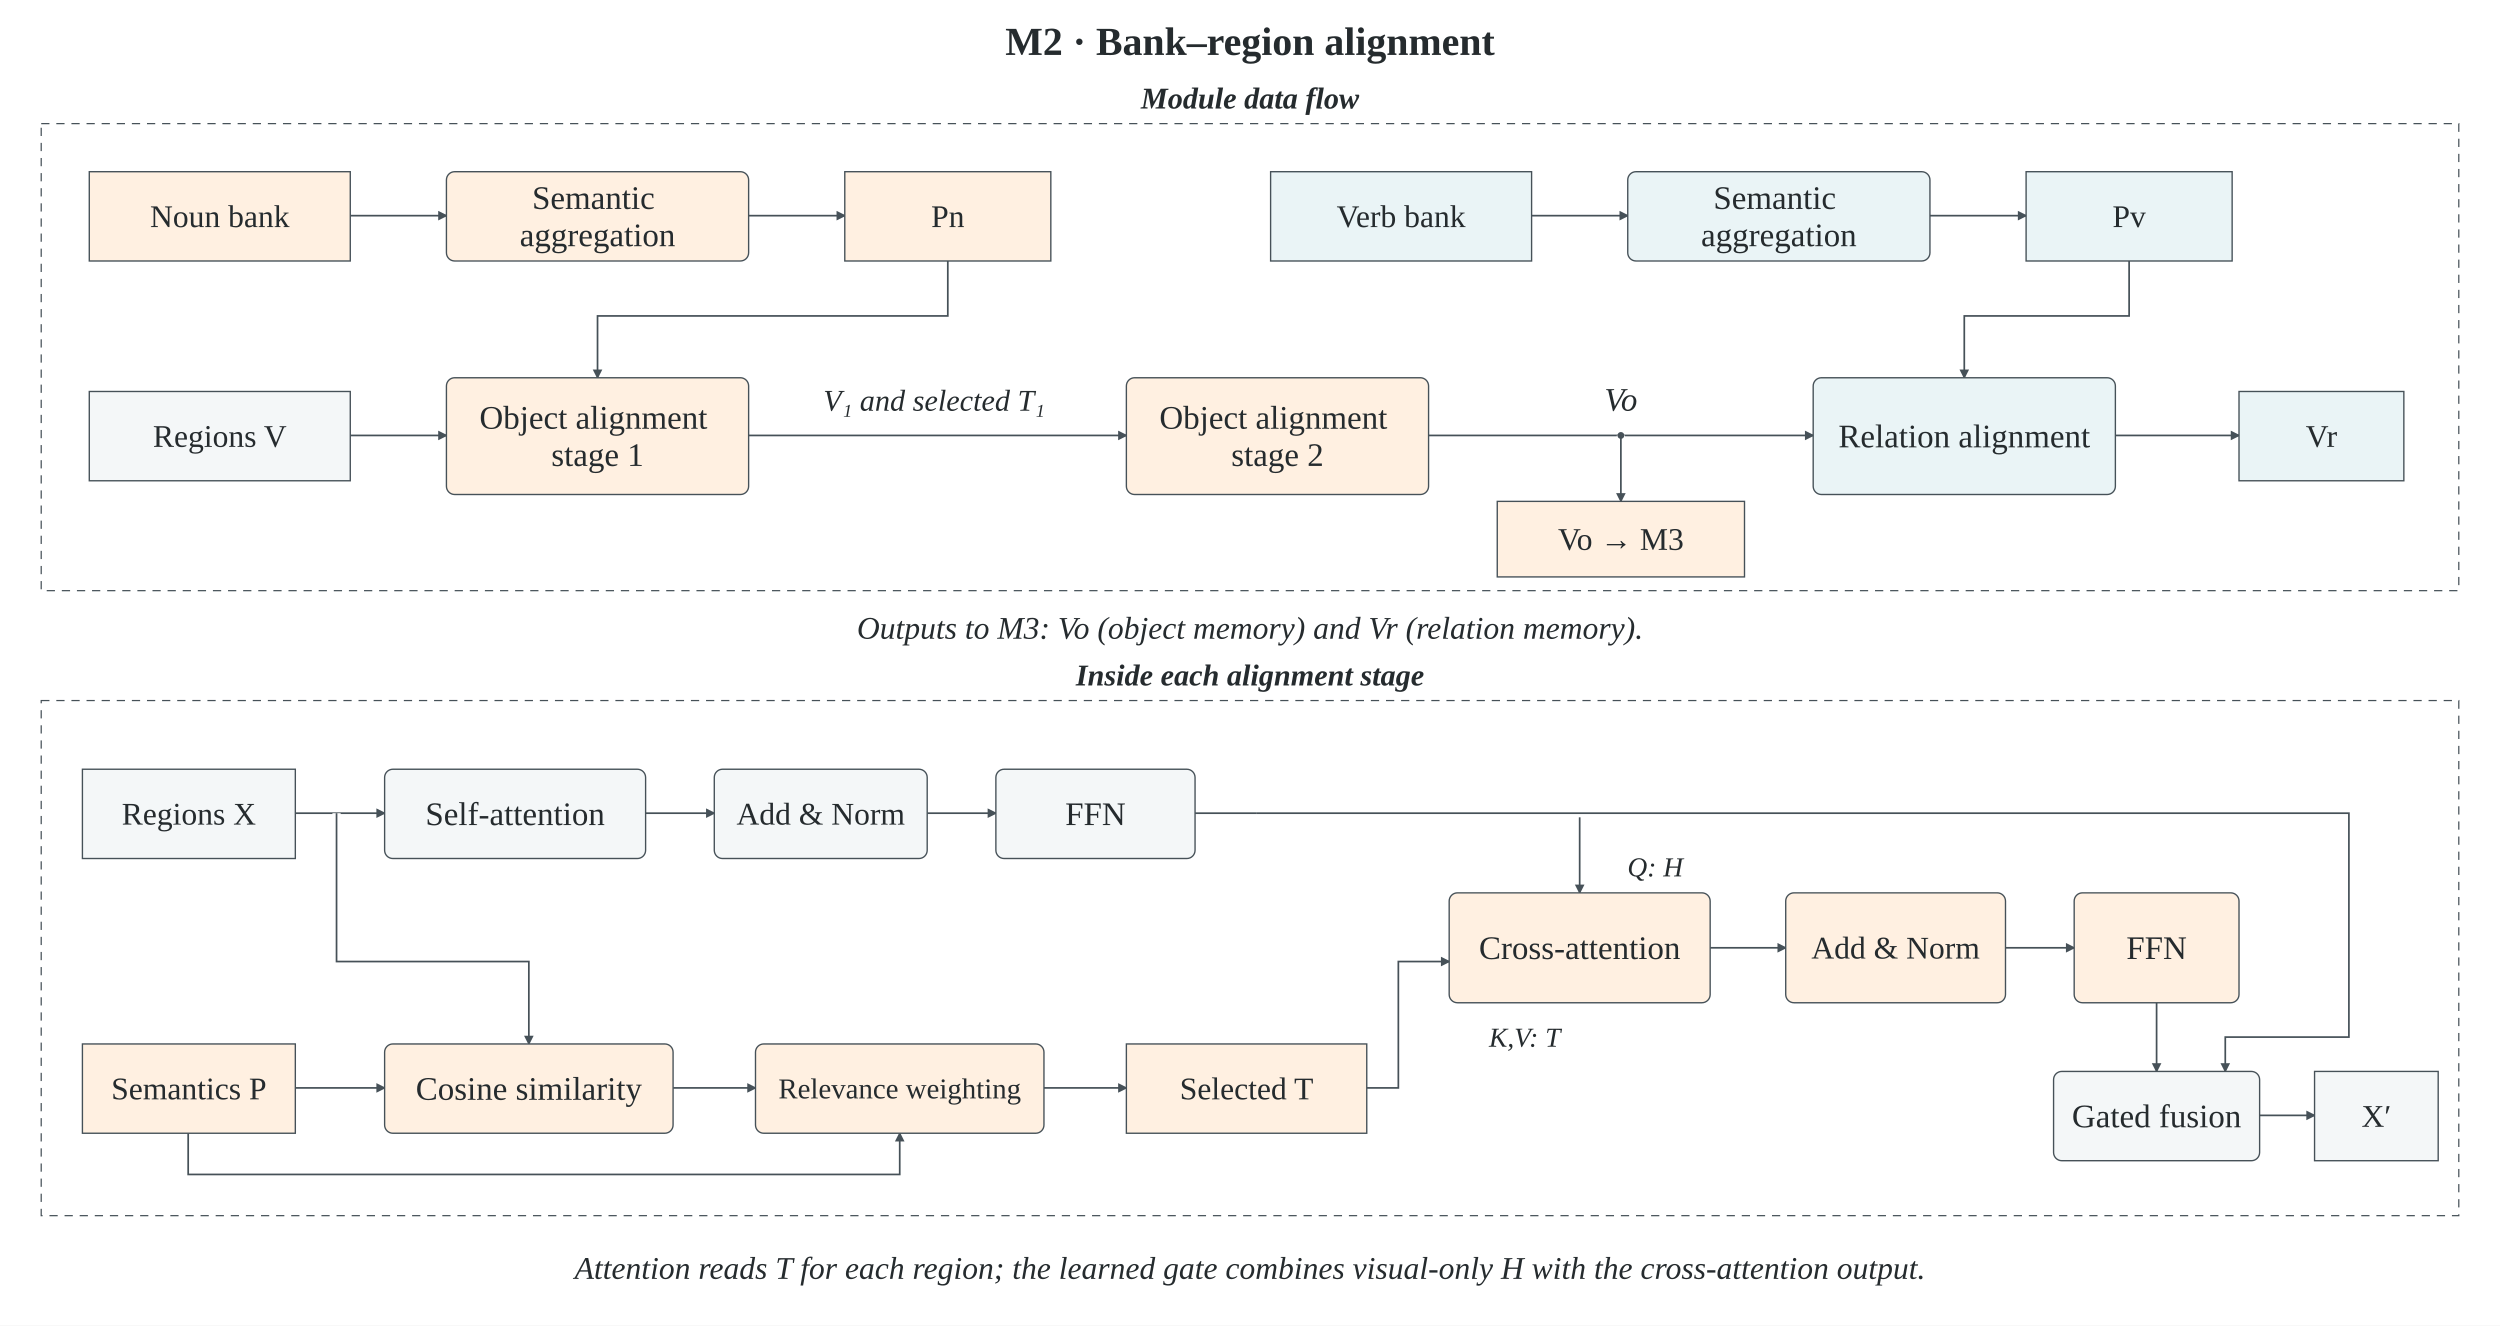
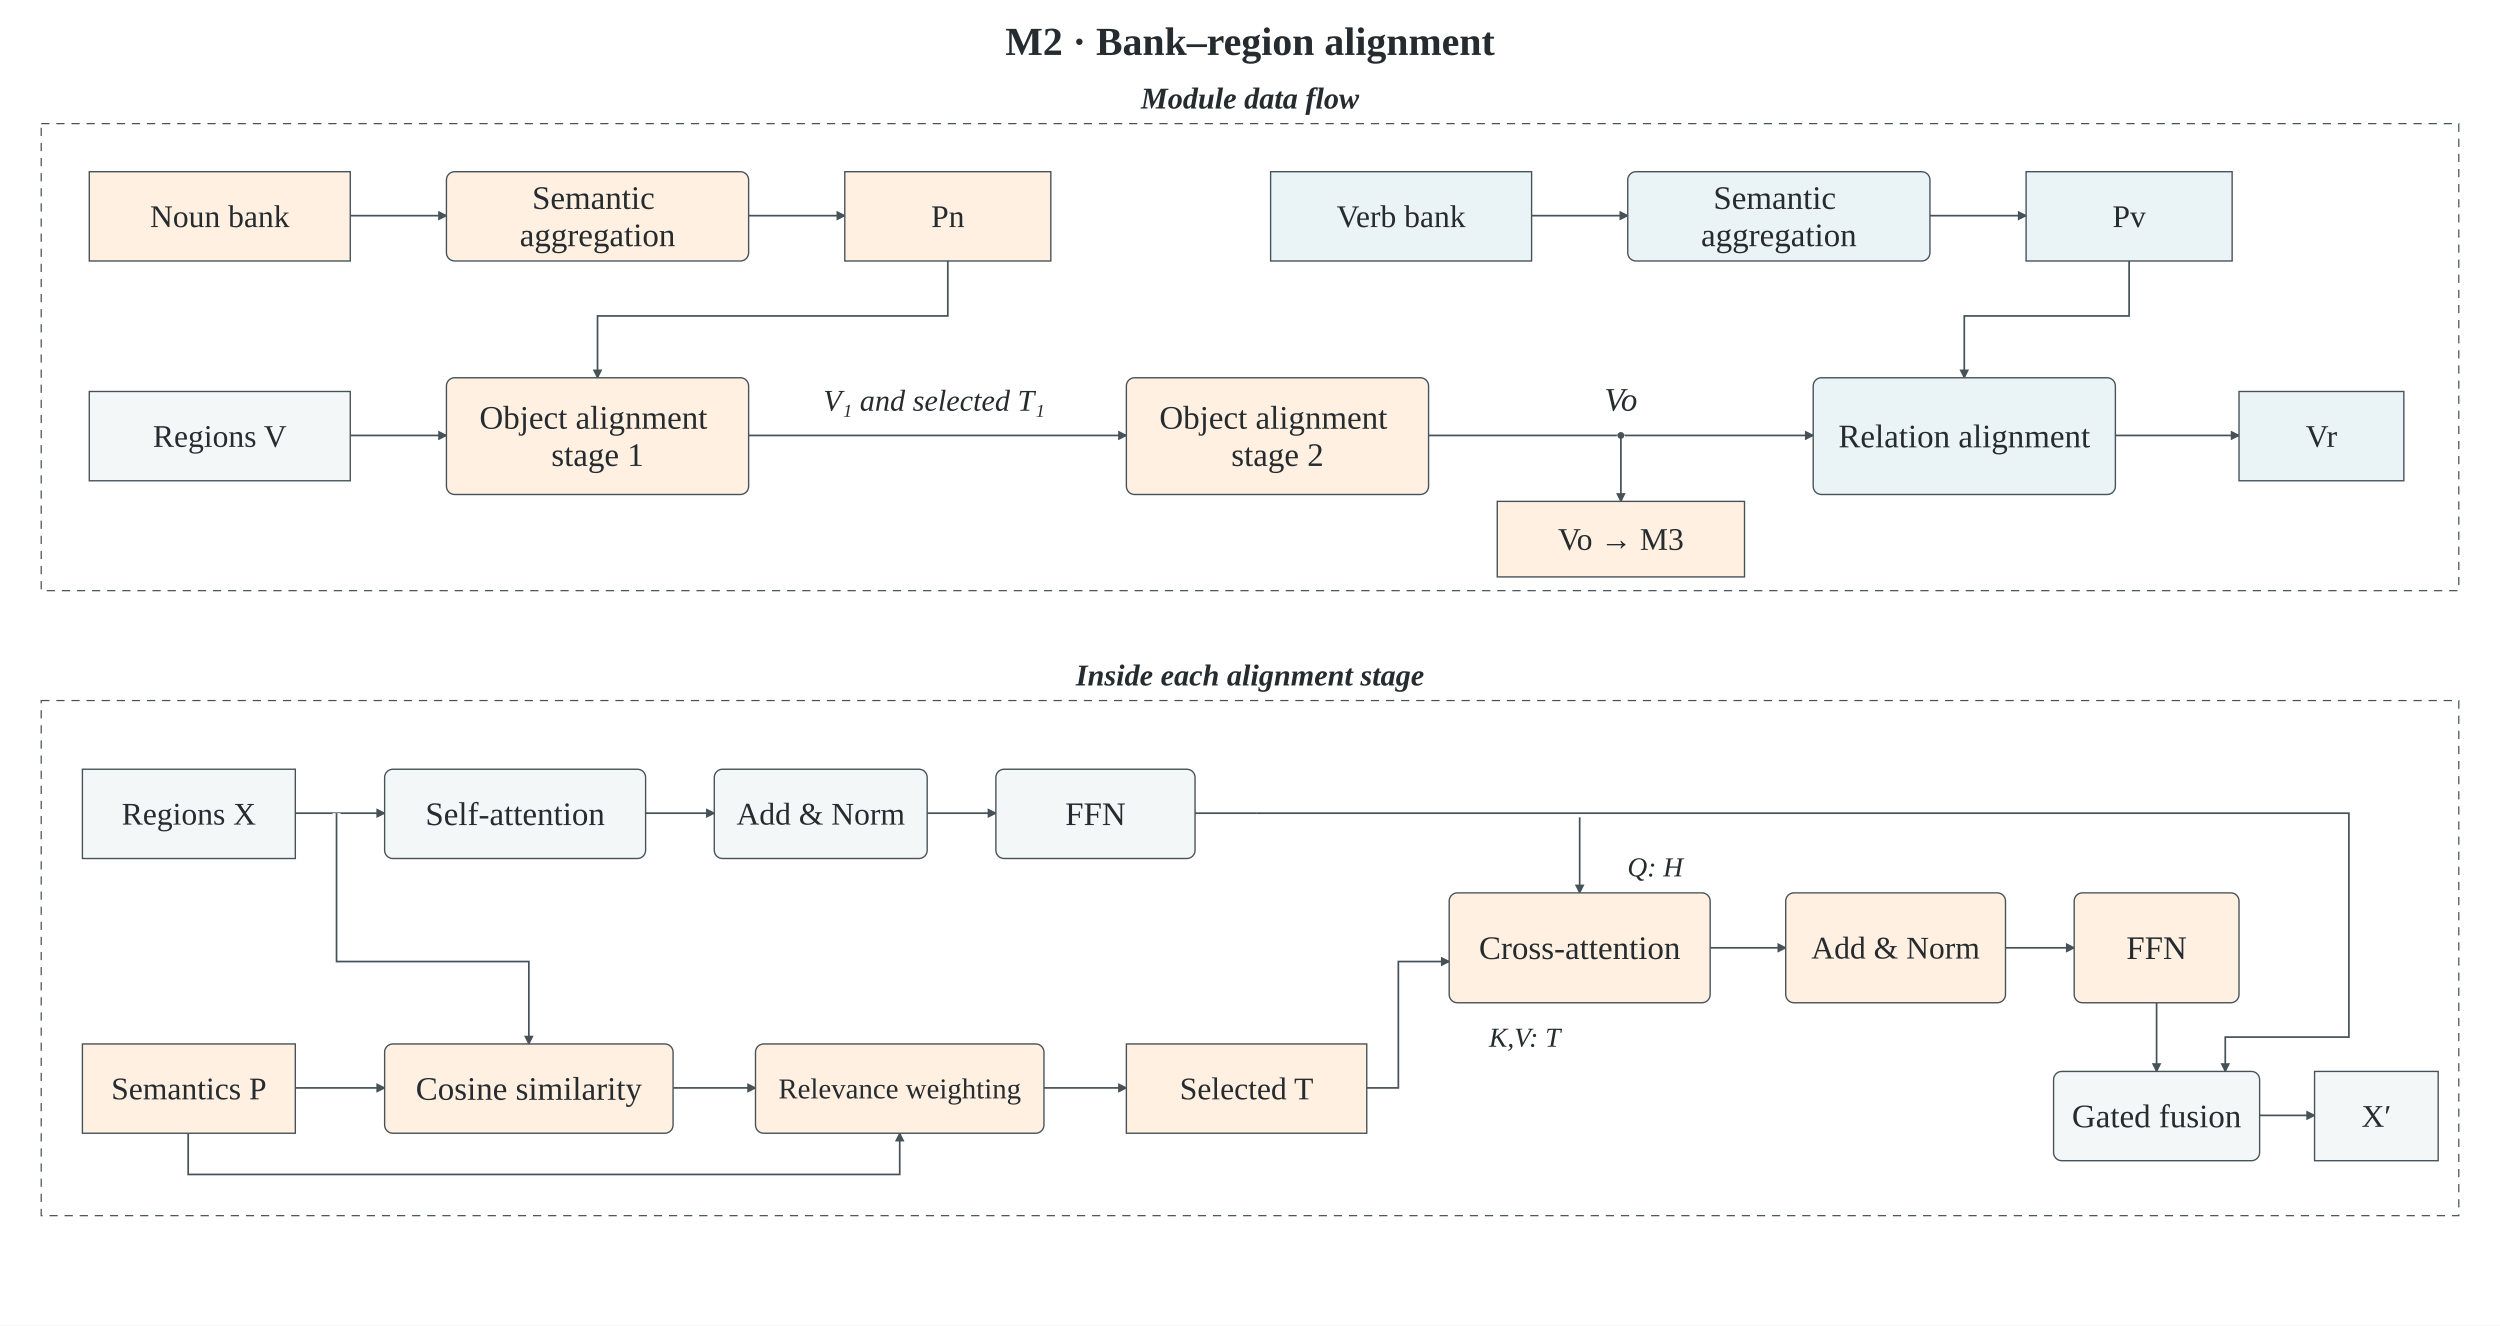
<svg xmlns="http://www.w3.org/2000/svg" width="1820" height="965" viewBox="0 0 1820 965">
  <defs>
    <marker id="arrow" markerWidth="7" markerHeight="7" refX="6" refY="3.5" orient="auto" markerUnits="userSpaceOnUse">
      <path d="M0 0L7 3.5L0 7Z" fill="#465158" />
    </marker>
  </defs>
  <rect width="100%" height="100%" fill="white" />
  <g font-family="Times New Roman,serif">
    <rect x="30" y="90" width="1760" height="340" fill="white" stroke="#465158" stroke-width=".9" stroke-dasharray="6 5" />
    <rect x="30" y="510" width="1760" height="375" fill="white" stroke="#465158" stroke-width=".9" stroke-dasharray="6 5" />
    <g id="noun-agg">
      <polyline points="255,157 325,157" fill="none" stroke="white" stroke-width="6" stroke-linejoin="miter" stroke-linecap="butt" />
      <polyline points="255,157 325,157" fill="none" stroke="#465158" stroke-width="1.25" stroke-linejoin="miter" stroke-linecap="butt" marker-end="url(#arrow)" />
    </g>
    <g id="agg-pn">
      <polyline points="545,157 615,157" fill="none" stroke="white" stroke-width="6" stroke-linejoin="miter" stroke-linecap="butt" />
      <polyline points="545,157 615,157" fill="none" stroke="#465158" stroke-width="1.25" stroke-linejoin="miter" stroke-linecap="butt" marker-end="url(#arrow)" />
    </g>
    <g id="verb-agg">
      <polyline points="1115,157 1185,157" fill="none" stroke="white" stroke-width="6" stroke-linejoin="miter" stroke-linecap="butt" />
      <polyline points="1115,157 1185,157" fill="none" stroke="#465158" stroke-width="1.25" stroke-linejoin="miter" stroke-linecap="butt" marker-end="url(#arrow)" />
    </g>
    <g id="agg-pv">
      <polyline points="1405,157 1475,157" fill="none" stroke="white" stroke-width="6" stroke-linejoin="miter" stroke-linecap="butt" />
      <polyline points="1405,157 1475,157" fill="none" stroke="#465158" stroke-width="1.25" stroke-linejoin="miter" stroke-linecap="butt" marker-end="url(#arrow)" />
    </g>
    <g id="v-object1">
      <polyline points="255,317 325,317" fill="none" stroke="white" stroke-width="6" stroke-linejoin="miter" stroke-linecap="butt" />
      <polyline points="255,317 325,317" fill="none" stroke="#465158" stroke-width="1.25" stroke-linejoin="miter" stroke-linecap="butt" marker-end="url(#arrow)" />
    </g>
    <g id="pn-object1">
      <polyline points="690,190 690,230 435,230 435,275" fill="none" stroke="white" stroke-width="6" stroke-linejoin="miter" stroke-linecap="butt" />
      <polyline points="690,190 690,230 435,230 435,275" fill="none" stroke="#465158" stroke-width="1.25" stroke-linejoin="miter" stroke-linecap="butt" marker-end="url(#arrow)" />
    </g>
    <g id="stage1-stage2">
      <polyline points="545,317 820,317" fill="none" stroke="white" stroke-width="6" stroke-linejoin="miter" stroke-linecap="butt" />
      <polyline points="545,317 820,317" fill="none" stroke="#465158" stroke-width="1.25" stroke-linejoin="miter" stroke-linecap="butt" marker-end="url(#arrow)" />
    </g>
    <g id="stage2-relation">
      <polyline points="1040,317 1320,317" fill="none" stroke="white" stroke-width="6" stroke-linejoin="miter" stroke-linecap="butt" />
      <polyline points="1040,317 1320,317" fill="none" stroke="#465158" stroke-width="1.25" stroke-linejoin="miter" stroke-linecap="butt" marker-end="url(#arrow)" />
    </g>
    <g id="pv-relation">
      <polyline points="1550,190 1550,230 1430,230 1430,275" fill="none" stroke="white" stroke-width="6" stroke-linejoin="miter" stroke-linecap="butt" />
      <polyline points="1550,190 1550,230 1430,230 1430,275" fill="none" stroke="#465158" stroke-width="1.25" stroke-linejoin="miter" stroke-linecap="butt" marker-end="url(#arrow)" />
    </g>
    <g id="relation-vr">
      <polyline points="1540,317 1630,317" fill="none" stroke="white" stroke-width="6" stroke-linejoin="miter" stroke-linecap="butt" />
      <polyline points="1540,317 1630,317" fill="none" stroke="#465158" stroke-width="1.25" stroke-linejoin="miter" stroke-linecap="butt" marker-end="url(#arrow)" />
    </g>
    <g id="vo-output-link">
      <polyline points="1180,317 1180,365" fill="none" stroke="white" stroke-width="6" stroke-linejoin="miter" stroke-linecap="butt" />
      <polyline points="1180,317 1180,365" fill="none" stroke="#465158" stroke-width="1.25" stroke-linejoin="miter" stroke-linecap="butt" marker-end="url(#arrow)" />
    </g>
    <g id="x-self">
      <polyline points="215,592 280,592" fill="none" stroke="white" stroke-width="6" stroke-linejoin="miter" stroke-linecap="butt" />
      <polyline points="215,592 280,592" fill="none" stroke="#465158" stroke-width="1.25" stroke-linejoin="miter" stroke-linecap="butt" marker-end="url(#arrow)" />
    </g>
    <g id="x-sim">
      <polyline points="245,592 245,700 385,700 385,760" fill="none" stroke="white" stroke-width="6" stroke-linejoin="miter" stroke-linecap="butt" />
      <polyline points="245,592 245,700 385,700 385,760" fill="none" stroke="#465158" stroke-width="1.25" stroke-linejoin="miter" stroke-linecap="butt" marker-end="url(#arrow)" />
    </g>
    <g id="p-sim">
      <polyline points="215,792 280,792" fill="none" stroke="white" stroke-width="6" stroke-linejoin="miter" stroke-linecap="butt" />
      <polyline points="215,792 280,792" fill="none" stroke="#465158" stroke-width="1.25" stroke-linejoin="miter" stroke-linecap="butt" marker-end="url(#arrow)" />
    </g>
    <g id="sim-weight">
      <polyline points="490,792 550,792" fill="none" stroke="white" stroke-width="6" stroke-linejoin="miter" stroke-linecap="butt" />
      <polyline points="490,792 550,792" fill="none" stroke="#465158" stroke-width="1.25" stroke-linejoin="miter" stroke-linecap="butt" marker-end="url(#arrow)" />
    </g>
    <g id="p-weight">
      <polyline points="137,825 137,855 655,855 655,825" fill="none" stroke="white" stroke-width="6" stroke-linejoin="miter" stroke-linecap="butt" />
      <polyline points="137,825 137,855 655,855 655,825" fill="none" stroke="#465158" stroke-width="1.25" stroke-linejoin="miter" stroke-linecap="butt" marker-end="url(#arrow)" />
    </g>
    <g id="weight-t">
      <polyline points="760,792 820,792" fill="none" stroke="white" stroke-width="6" stroke-linejoin="miter" stroke-linecap="butt" />
      <polyline points="760,792 820,792" fill="none" stroke="#465158" stroke-width="1.25" stroke-linejoin="miter" stroke-linecap="butt" marker-end="url(#arrow)" />
    </g>
    <g id="self-norm">
      <polyline points="470,592 520,592" fill="none" stroke="white" stroke-width="6" stroke-linejoin="miter" stroke-linecap="butt" />
      <polyline points="470,592 520,592" fill="none" stroke="#465158" stroke-width="1.25" stroke-linejoin="miter" stroke-linecap="butt" marker-end="url(#arrow)" />
    </g>
    <g id="norm-ffn">
      <polyline points="675,592 725,592" fill="none" stroke="white" stroke-width="6" stroke-linejoin="miter" stroke-linecap="butt" />
      <polyline points="675,592 725,592" fill="none" stroke="#465158" stroke-width="1.25" stroke-linejoin="miter" stroke-linecap="butt" marker-end="url(#arrow)" />
    </g>
    <g id="h-cross">
      <polyline points="870,592 1150,592 1150,650" fill="none" stroke="white" stroke-width="6" stroke-linejoin="miter" stroke-linecap="butt" />
      <polyline points="870,592 1150,592 1150,650" fill="none" stroke="#465158" stroke-width="1.25" stroke-linejoin="miter" stroke-linecap="butt" marker-end="url(#arrow)" />
    </g>
    <g id="t-cross">
      <polyline points="995,792 1018,792 1018,700 1055,700" fill="none" stroke="white" stroke-width="6" stroke-linejoin="miter" stroke-linecap="butt" />
      <polyline points="995,792 1018,792 1018,700 1055,700" fill="none" stroke="#465158" stroke-width="1.25" stroke-linejoin="miter" stroke-linecap="butt" marker-end="url(#arrow)" />
    </g>
    <g id="cross-norm">
      <polyline points="1245,690 1300,690" fill="none" stroke="white" stroke-width="6" stroke-linejoin="miter" stroke-linecap="butt" />
      <polyline points="1245,690 1300,690" fill="none" stroke="#465158" stroke-width="1.25" stroke-linejoin="miter" stroke-linecap="butt" marker-end="url(#arrow)" />
    </g>
    <g id="crossnorm-ffn">
      <polyline points="1460,690 1510,690" fill="none" stroke="white" stroke-width="6" stroke-linejoin="miter" stroke-linecap="butt" />
      <polyline points="1460,690 1510,690" fill="none" stroke="#465158" stroke-width="1.25" stroke-linejoin="miter" stroke-linecap="butt" marker-end="url(#arrow)" />
    </g>
    <g id="ffn-gate">
      <polyline points="1570,730 1570,780" fill="none" stroke="white" stroke-width="6" stroke-linejoin="miter" stroke-linecap="butt" />
      <polyline points="1570,730 1570,780" fill="none" stroke="#465158" stroke-width="1.25" stroke-linejoin="miter" stroke-linecap="butt" marker-end="url(#arrow)" />
    </g>
    <g id="h-gate">
      <polyline points="915,592 1710,592 1710,755 1620,755 1620,780" fill="none" stroke="white" stroke-width="6" stroke-linejoin="miter" stroke-linecap="butt" />
      <polyline points="915,592 1710,592 1710,755 1620,755 1620,780" fill="none" stroke="#465158" stroke-width="1.25" stroke-linejoin="miter" stroke-linecap="butt" marker-end="url(#arrow)" />
    </g>
    <g id="gate-out">
      <polyline points="1645,812 1685,812" fill="none" stroke="white" stroke-width="6" stroke-linejoin="miter" stroke-linecap="butt" />
      <polyline points="1645,812 1685,812" fill="none" stroke="#465158" stroke-width="1.25" stroke-linejoin="miter" stroke-linecap="butt" marker-end="url(#arrow)" />
    </g>
    <g id="nounbank">
      <rect x="65" y="125" width="190" height="65" rx="0" fill="#fff0e1" stroke="#465158" stroke-width="1" />
      <text x="160.0" y="165.32" text-anchor="middle" font-size="23" font-weight="400" font-style="normal" fill="#252b2e">
        <tspan x="160.0" dy="0">Noun bank</tspan>
      </text>
    </g>
    <g id="nounagg">
      <rect x="325" y="125" width="220" height="65" rx="6" fill="#fff0e1" stroke="#465158" stroke-width="1" />
      <text x="435.0" y="152.1" text-anchor="middle" font-size="24" font-weight="400" font-style="normal" fill="#252b2e">
        <tspan x="435.0" dy="0">Semantic</tspan>
        <tspan x="435.0" dy="27.12">aggregation</tspan>
      </text>
    </g>
    <g id="pn">
      <rect x="615" y="125" width="150" height="65" rx="0" fill="#fff0e1" stroke="#465158" stroke-width="1" />
      <text x="690.0" y="165.32" text-anchor="middle" font-size="23" font-weight="400" font-style="normal" fill="#252b2e">
        <tspan x="690.0" dy="0">Pn</tspan>
      </text>
    </g>
    <g id="verbbank">
      <rect x="925" y="125" width="190" height="65" rx="0" fill="#eaf4f6" stroke="#465158" stroke-width="1" />
      <text x="1020.0" y="165.32" text-anchor="middle" font-size="23" font-weight="400" font-style="normal" fill="#252b2e">
        <tspan x="1020.0" dy="0">Verb bank</tspan>
      </text>
    </g>
    <g id="verbagg">
      <rect x="1185" y="125" width="220" height="65" rx="6" fill="#eaf4f6" stroke="#465158" stroke-width="1" />
      <text x="1295.0" y="152.1" text-anchor="middle" font-size="24" font-weight="400" font-style="normal" fill="#252b2e">
        <tspan x="1295.0" dy="0">Semantic</tspan>
        <tspan x="1295.0" dy="27.12">aggregation</tspan>
      </text>
    </g>
    <g id="pv">
      <rect x="1475" y="125" width="150" height="65" rx="0" fill="#eaf4f6" stroke="#465158" stroke-width="1" />
      <text x="1550.0" y="165.32" text-anchor="middle" font-size="23" font-weight="400" font-style="normal" fill="#252b2e">
        <tspan x="1550.0" dy="0">Pv</tspan>
      </text>
    </g>
    <g id="v">
      <rect x="65" y="285" width="190" height="65" rx="0" fill="#f4f7f8" stroke="#465158" stroke-width="1" />
      <text x="160.0" y="325.32" text-anchor="middle" font-size="23" font-weight="400" font-style="normal" fill="#252b2e">
        <tspan x="160.0" dy="0">Regions V</tspan>
      </text>
    </g>
    <g id="obj1">
      <rect x="325" y="275" width="220" height="85" rx="6" fill="#fff0e1" stroke="#465158" stroke-width="1" />
      <text x="435.0" y="312.1" text-anchor="middle" font-size="24" font-weight="400" font-style="normal" fill="#252b2e">
        <tspan x="435.0" dy="0">Object alignment</tspan>
        <tspan x="435.0" dy="27.12">stage 1</tspan>
      </text>
    </g>
    <g id="obj2">
      <rect x="820" y="275" width="220" height="85" rx="6" fill="#fff0e1" stroke="#465158" stroke-width="1" />
      <text x="930.0" y="312.1" text-anchor="middle" font-size="24" font-weight="400" font-style="normal" fill="#252b2e">
        <tspan x="930.0" dy="0">Object alignment</tspan>
        <tspan x="930.0" dy="27.12">stage 2</tspan>
      </text>
    </g>
    <g id="relstage">
      <rect x="1320" y="275" width="220" height="85" rx="6" fill="#eaf4f6" stroke="#465158" stroke-width="1" />
      <text x="1430.0" y="325.66" text-anchor="middle" font-size="24" font-weight="400" font-style="normal" fill="#252b2e">
        <tspan x="1430.0" dy="0">Relation alignment</tspan>
      </text>
    </g>
    <g id="vrout">
      <rect x="1630" y="285" width="120" height="65" rx="0" fill="#eaf4f6" stroke="#465158" stroke-width="1" />
      <text x="1690.0" y="325.32" text-anchor="middle" font-size="23" font-weight="400" font-style="normal" fill="#252b2e">
        <tspan x="1690.0" dy="0">Vr</tspan>
      </text>
    </g>
    <g id="vo-output">
      <rect x="1090" y="365" width="180" height="55" rx="0" fill="#fff0e1" stroke="#465158" stroke-width="1" />
      <text x="1180.0" y="400.32" text-anchor="middle" font-size="23" font-weight="400" font-style="normal" fill="#252b2e">
        <tspan x="1180.0" dy="0">Vo → M3</tspan>
      </text>
    </g>
    <circle cx="1180" cy="317" r="2.5" fill="#465158" />
    <g id="x">
      <rect x="60" y="560" width="155" height="65" rx="0" fill="#f4f7f8" stroke="#465158" stroke-width="1" />
      <text x="137.5" y="600.32" text-anchor="middle" font-size="23" font-weight="400" font-style="normal" fill="#252b2e">
        <tspan x="137.5" dy="0">Regions X</tspan>
      </text>
    </g>
    <g id="p">
      <rect x="60" y="760" width="155" height="65" rx="0" fill="#fff0e1" stroke="#465158" stroke-width="1" />
      <text x="137.5" y="800.32" text-anchor="middle" font-size="23" font-weight="400" font-style="normal" fill="#252b2e">
        <tspan x="137.5" dy="0">Semantics P</tspan>
      </text>
    </g>
    <g id="similarity">
      <rect x="280" y="760" width="210" height="65" rx="6" fill="#fff0e1" stroke="#465158" stroke-width="1" />
      <text x="385.0" y="800.66" text-anchor="middle" font-size="24" font-weight="400" font-style="normal" fill="#252b2e">
        <tspan x="385.0" dy="0">Cosine similarity</tspan>
      </text>
    </g>
    <g id="weight">
      <rect x="550" y="760" width="210" height="65" rx="6" fill="#fff0e1" stroke="#465158" stroke-width="1" />
      <text x="655.0" y="799.64" text-anchor="middle" font-size="21" font-weight="400" font-style="normal" fill="#252b2e">
        <tspan x="655.0" dy="0">Relevance weighting</tspan>
      </text>
    </g>
    <g id="t">
      <rect x="820" y="760" width="175" height="65" rx="0" fill="#fff0e1" stroke="#465158" stroke-width="1" />
      <text x="907.5" y="800.32" text-anchor="middle" font-size="23" font-weight="400" font-style="normal" fill="#252b2e">
        <tspan x="907.5" dy="0">Selected T</tspan>
      </text>
    </g>
    <g id="self">
      <rect x="280" y="560" width="190" height="65" rx="6" fill="#f4f7f8" stroke="#465158" stroke-width="1" />
      <text x="375.0" y="600.66" text-anchor="middle" font-size="24" font-weight="400" font-style="normal" fill="#252b2e">
        <tspan x="375.0" dy="0">Self-attention</tspan>
      </text>
    </g>
    <g id="selfnorm">
      <rect x="520" y="560" width="155" height="65" rx="6" fill="#f4f7f8" stroke="#465158" stroke-width="1" />
      <text x="597.5" y="600.32" text-anchor="middle" font-size="23" font-weight="400" font-style="normal" fill="#252b2e">
        <tspan x="597.5" dy="0">Add &amp; Norm</tspan>
      </text>
    </g>
    <g id="selfffn">
      <rect x="725" y="560" width="145" height="65" rx="6" fill="#f4f7f8" stroke="#465158" stroke-width="1" />
      <text x="797.5" y="600.66" text-anchor="middle" font-size="24" font-weight="400" font-style="normal" fill="#252b2e">
        <tspan x="797.5" dy="0">FFN</tspan>
      </text>
    </g>
    <g id="cross">
      <rect x="1055" y="650" width="190" height="80" rx="6" fill="#fff0e1" stroke="#465158" stroke-width="1" />
      <text x="1150.0" y="698.16" text-anchor="middle" font-size="24" font-weight="400" font-style="normal" fill="#252b2e">
        <tspan x="1150.0" dy="0">Cross-attention</tspan>
      </text>
    </g>
    <g id="crossnorm">
      <rect x="1300" y="650" width="160" height="80" rx="6" fill="#fff0e1" stroke="#465158" stroke-width="1" />
      <text x="1380.0" y="697.82" text-anchor="middle" font-size="23" font-weight="400" font-style="normal" fill="#252b2e">
        <tspan x="1380.0" dy="0">Add &amp; Norm</tspan>
      </text>
    </g>
    <g id="crossffn">
      <rect x="1510" y="650" width="120" height="80" rx="6" fill="#fff0e1" stroke="#465158" stroke-width="1" />
      <text x="1570.0" y="698.16" text-anchor="middle" font-size="24" font-weight="400" font-style="normal" fill="#252b2e">
        <tspan x="1570.0" dy="0">FFN</tspan>
      </text>
    </g>
    <g id="gate">
      <rect x="1495" y="780" width="150" height="65" rx="6" fill="#f4f7f8" stroke="#465158" stroke-width="1" />
      <text x="1570.0" y="820.66" text-anchor="middle" font-size="24" font-weight="400" font-style="normal" fill="#252b2e">
        <tspan x="1570.0" dy="0">Gated fusion</tspan>
      </text>
    </g>
    <g id="stageout">
      <rect x="1685" y="780" width="90" height="65" rx="0" fill="#f4f7f8" stroke="#465158" stroke-width="1" />
      <text x="1730.0" y="820.32" text-anchor="middle" font-size="23" font-weight="400" font-style="normal" fill="#252b2e">
        <tspan x="1730.0" dy="0">X′</tspan>
      </text>
    </g>
    <text x="910.0" y="40" text-anchor="middle" font-size="29" font-weight="700" font-style="normal" fill="#252b2e">
      <tspan x="910.0" dy="0">M2 · Bank–region alignment</tspan>
    </text>
    <text x="910.0" y="79" text-anchor="middle" font-size="22" font-weight="700" font-style="italic" fill="#252b2e">
      <tspan x="910.0" dy="0">Module data flow</tspan>
    </text>
    <text x="680" y="299" text-anchor="middle" font-size="22" font-weight="400" font-style="italic" fill="#252b2e">
      <tspan x="680" dy="0">V₁ and selected T₁</tspan>
    </text>
    <text x="1180" y="299" text-anchor="middle" font-size="24" font-weight="400" font-style="italic" fill="#252b2e">
      <tspan x="1180" dy="0">Vo</tspan>
    </text>
-     <text x="910" y="465" text-anchor="middle" font-size="23" font-weight="400" font-style="italic" fill="#252b2e">
-       <tspan x="910" dy="0">Outputs to M3: Vo (object memory) and Vr (relation memory).</tspan>
-     </text>
    <text x="910.0" y="499" text-anchor="middle" font-size="22" font-weight="700" font-style="italic" fill="#252b2e">
      <tspan x="910.0" dy="0">Inside each alignment stage</tspan>
    </text>
    <text x="1205" y="638" text-anchor="middle" font-size="20" font-weight="400" font-style="italic" fill="#252b2e">
      <tspan x="1205" dy="0">Q: H</tspan>
    </text>
    <text x="1110" y="762" text-anchor="middle" font-size="20" font-weight="400" font-style="italic" fill="#252b2e">
      <tspan x="1110" dy="0">K,V: T</tspan>
    </text>
-     <text x="910" y="931" text-anchor="middle" font-size="23" font-weight="400" font-style="italic" fill="#252b2e">
-       <tspan x="910" dy="0">Attention reads T for each region; the learned gate combines visual-only H with the cross-attention output.</tspan>
-     </text>
  </g>
</svg>
